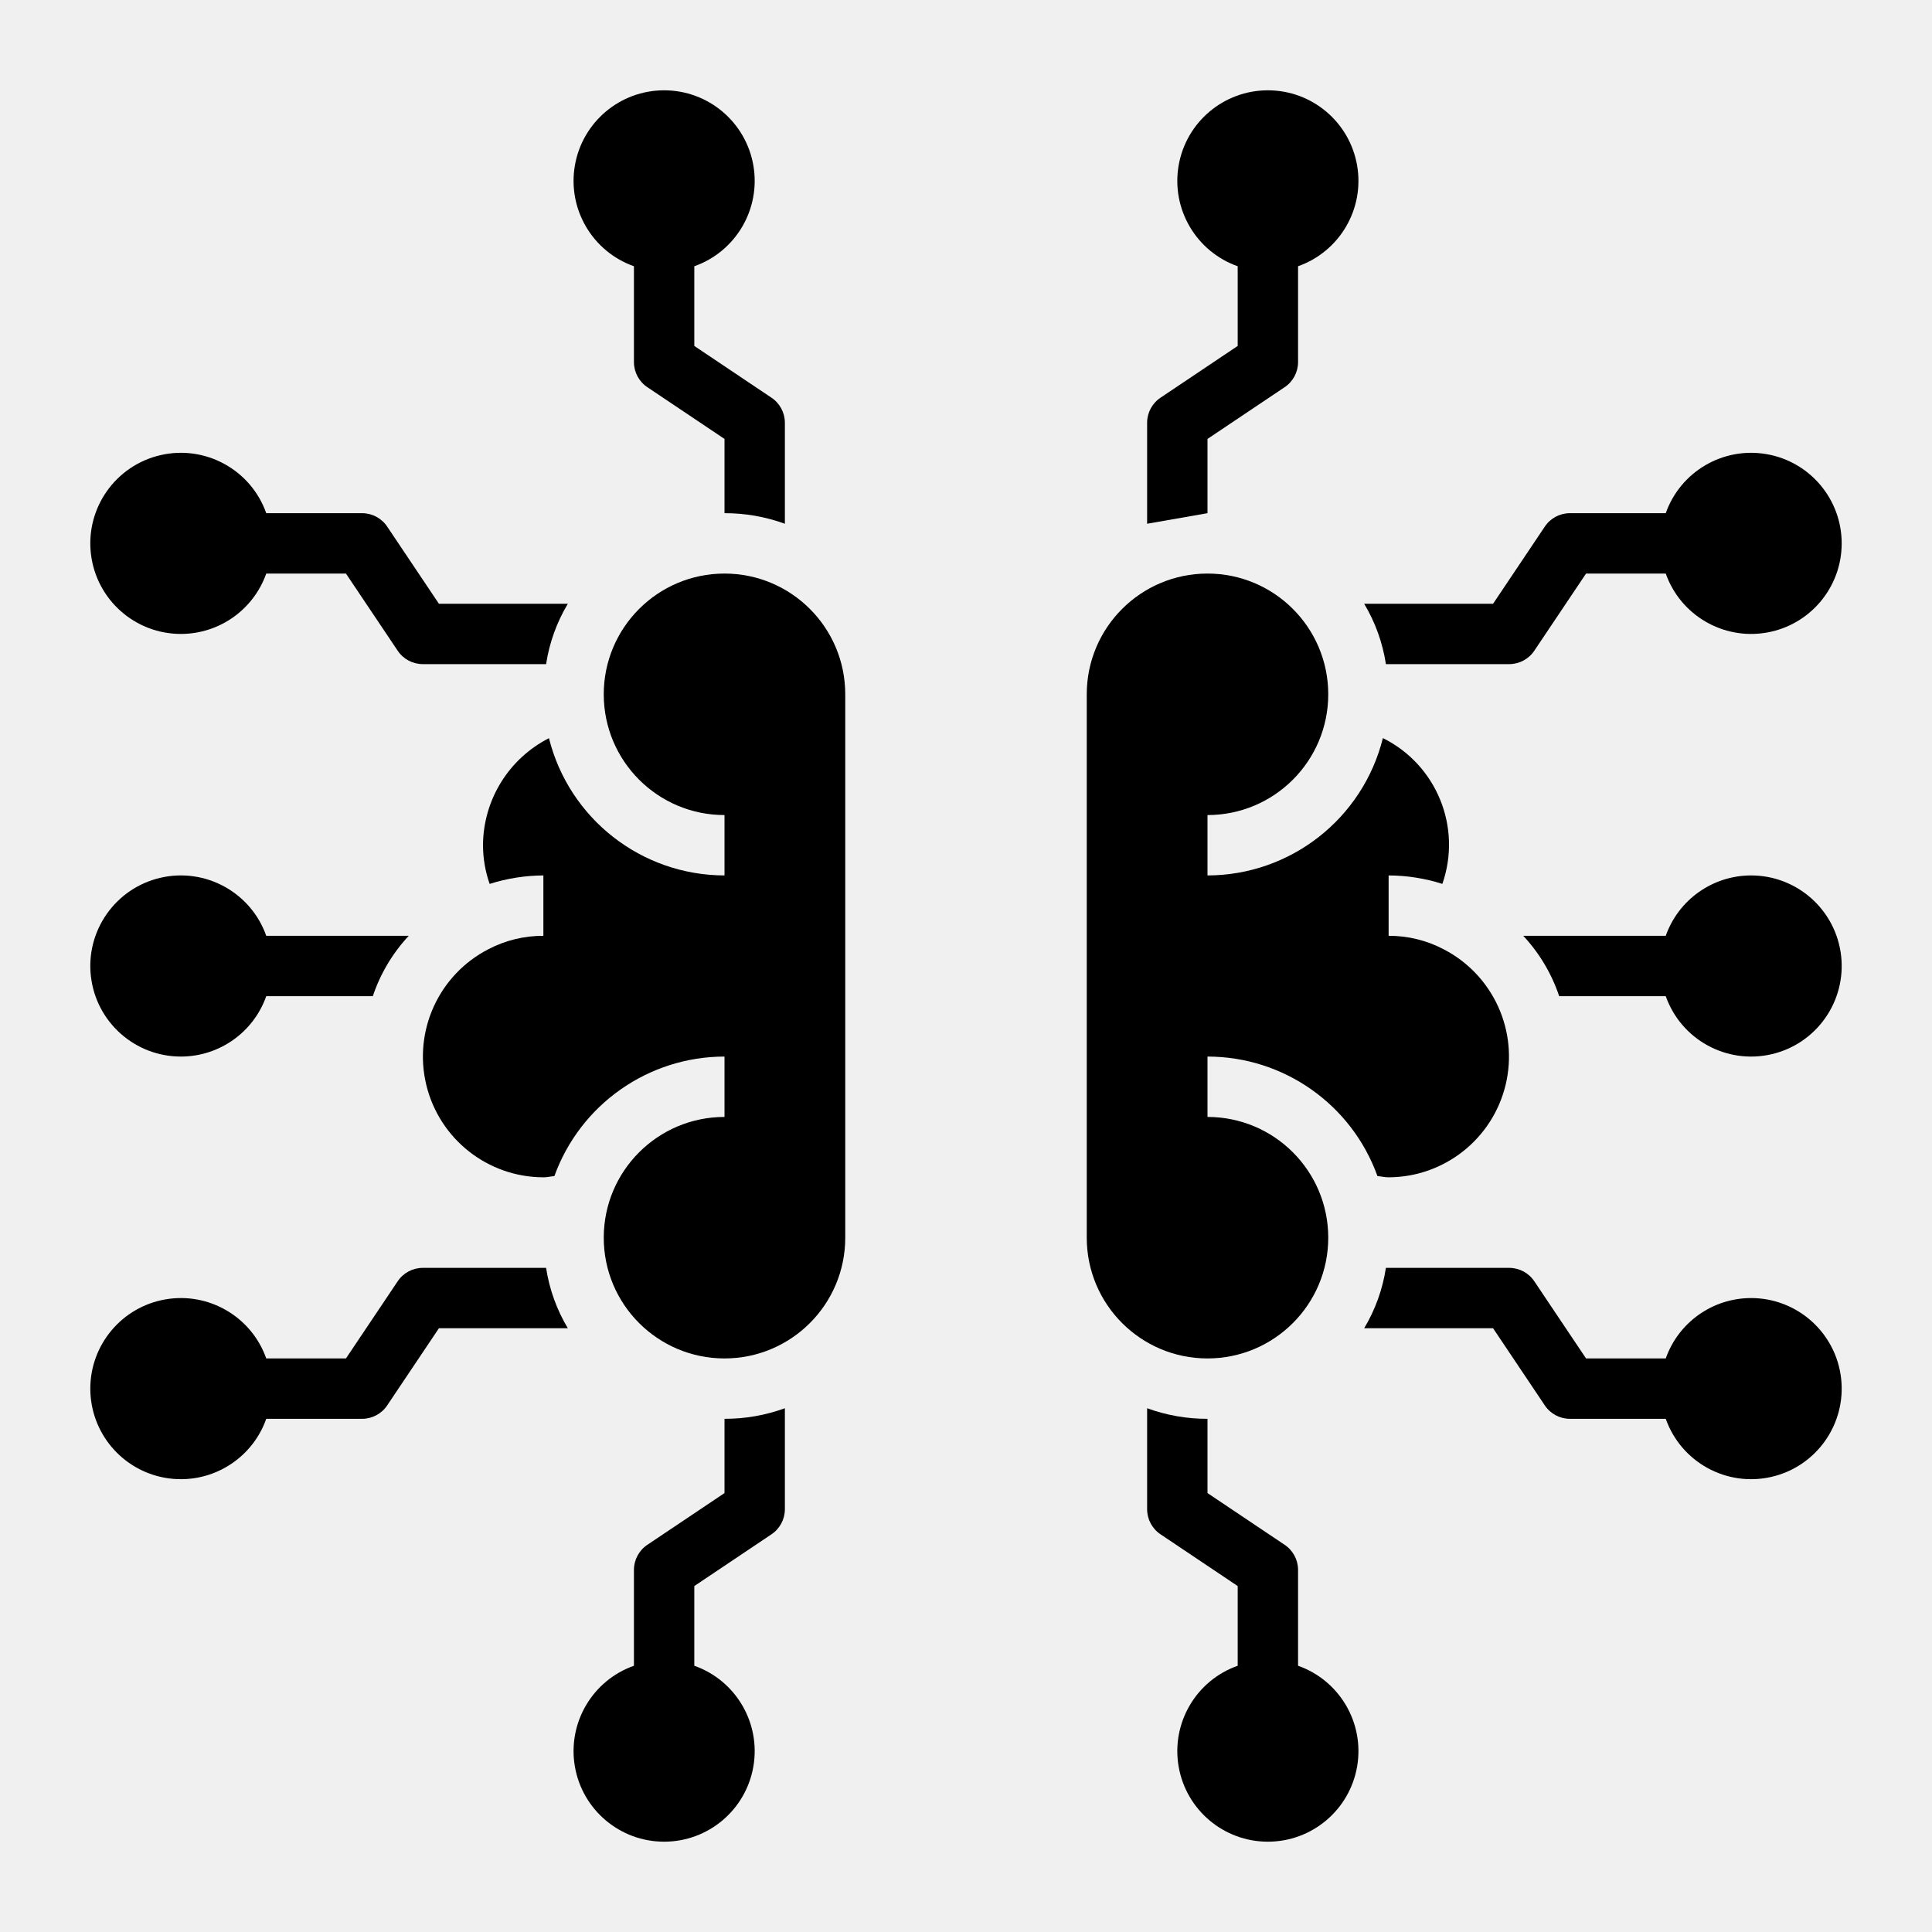
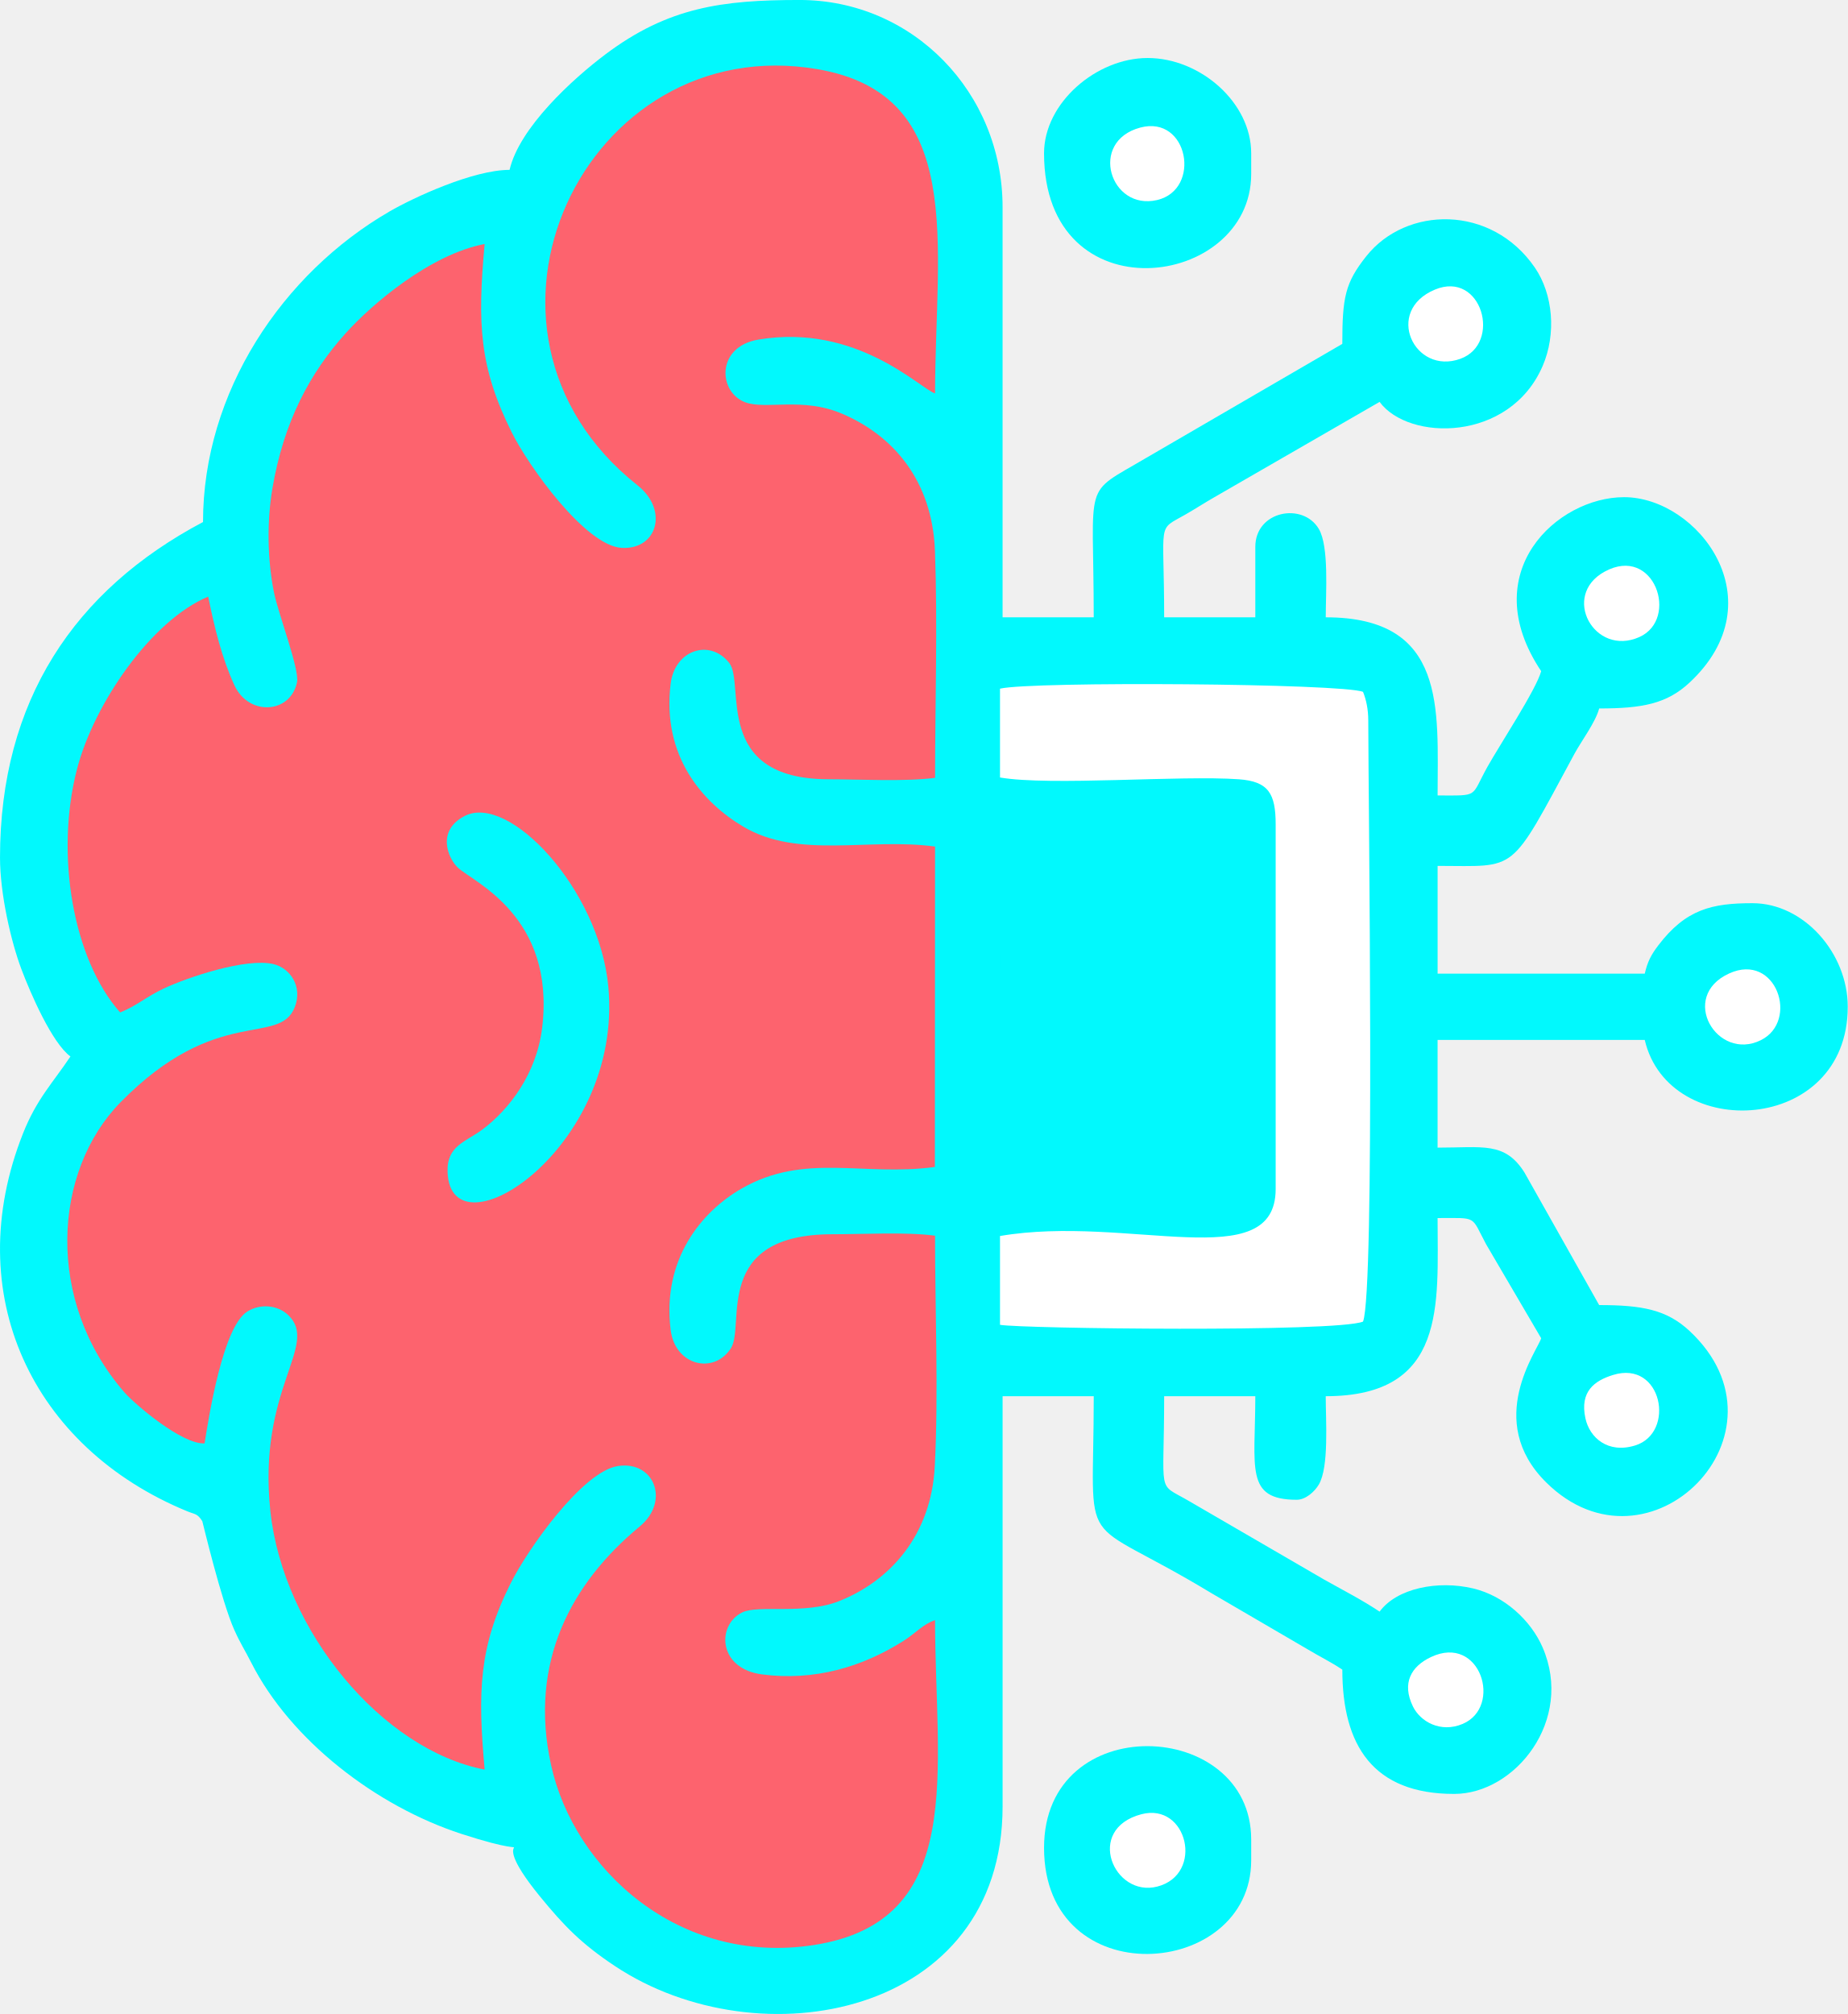
- <svg xmlns="http://www.w3.org/2000/svg" viewBox="0 0 64 64">
-   <g id="Ai-robotics-brain-technology-artificial_intelligence" data-name="Ai-robotics-brain-technology-artificial intelligence">
-     <path d="M44,41a4,4,0,0,0-4-4V35a5.986,5.986,0,0,1,5.63,3.96c.13.01.24.04.37.04a4,4,0,0,0,1.83-7.55A3.872,3.872,0,0,0,46,31V29a5.915,5.915,0,0,1,1.78.28,3.942,3.942,0,0,0-1.97-4.83A6,6,0,0,1,40,29V27a4,4,0,1,0-4-4V41a4,4,0,0,0,8,0Z" />
-     <path d="M24,19a4,4,0,0,0,0,8v2a6.006,6.006,0,0,1-5.815-4.547A4,4,0,0,0,16,28a3.909,3.909,0,0,0,.22,1.281A5.98,5.98,0,0,1,18,29v2a3.9,3.9,0,0,0-1.822.444A4,4,0,0,0,18,39c.133,0,.241-.03.365-.041A6,6,0,0,1,24,35v2a4,4,0,1,0,4,4V23A4,4,0,0,0,24,19Z" />
-     <path d="M40,14.54l2.55-1.71A1,1,0,0,0,43,12V8.82a3,3,0,1,0-2,0v2.64l-2.55,1.71A1,1,0,0,0,38,14v3.35L40,17Z" />
-     <path d="M21,8.82V12a1,1,0,0,0,.45.83L24,14.54V17a5.8,5.8,0,0,1,2,.35V14a1,1,0,0,0-.45-.83L23,11.46V8.82a3,3,0,1,0-2,0Z" />
-     <path d="M43,55.18V52a1,1,0,0,0-.45-.83L40,49.46V47a5.8,5.8,0,0,1-2-.35V50a1,1,0,0,0,.45.83L41,52.54v2.64a3,3,0,1,0,2,0Z" />
-     <path d="M24,49.46l-2.55,1.71A1,1,0,0,0,21,52v3.18a3,3,0,1,0,2,0V52.54l2.55-1.71A1,1,0,0,0,26,50V46.65A5.8,5.8,0,0,1,24,47Z" />
-     <path d="M6,35a3,3,0,0,0,2.82-2h3.53a5.489,5.489,0,0,1,1.19-2H8.82A3,3,0,1,0,6,35Z" />
-     <path d="M14,42a1,1,0,0,0-.83.45L11.46,45H8.82a3,3,0,1,0,0,2H12a1,1,0,0,0,.83-.45L14.54,44h4.27a5.511,5.511,0,0,1-.72-2Z" />
-     <path d="M6,21a3,3,0,0,0,2.82-2h2.64l1.71,2.55A1,1,0,0,0,14,22h4.09a5.511,5.511,0,0,1,.72-2H14.54l-1.71-2.55A1,1,0,0,0,12,17H8.82A3,3,0,1,0,6,21Z" />
-     <path d="M58,43a3,3,0,0,0-2.82,2H52.54l-1.71-2.55A1,1,0,0,0,50,42H45.91a5.511,5.511,0,0,1-.72,2h4.27l1.71,2.55A1,1,0,0,0,52,47h3.18A3,3,0,1,0,58,43Z" />
-     <path d="M58,29a3,3,0,0,0-2.82,2H50.46a5.489,5.489,0,0,1,1.19,2h3.53A3,3,0,1,0,58,29Z" />
-     <path d="M50,22a1,1,0,0,0,.83-.45L52.54,19h2.64a3,3,0,1,0,0-2H52a1,1,0,0,0-.83.45L49.46,20H45.19a5.511,5.511,0,0,1,.72,2Z" />
+ <svg xmlns="http://www.w3.org/2000/svg" xml:space="preserve" width="32.446mm" height="35.364mm" version="1.1" shape-rendering="geometricPrecision" text-rendering="geometricPrecision" image-rendering="optimizeQuality" fill-rule="evenodd" clip-rule="evenodd" viewBox="0 0 988.48 1077.39">
+   <g id="Capa_x0020_1">
+     <path fill="#01F9FD" d="M272.61 90.87c-19.43,0 -51.24,14.73 -64.2,22.23 -57.44,33.27 -99.81,96.73 -99.81,166.16 -68.87,36.44 -108.6,95.68 -108.6,179.52 0,19.47 5.9,44.89 11.39,59.53 4.87,12.98 16.43,39.63 26.29,46.85 -9.58,14.31 -18.08,22.78 -25.36,41.13 -34.03,85.81 4.74,168.01 87.88,202.19 4.18,1.72 5.3,1.05 8.02,5.28 0.09,0.15 10.31,43.11 17.14,58.22 3.5,7.74 5.31,10.1 9.08,17.52 21.04,41.44 66.67,76.65 112.37,91.53 53.25,17.34 7.72,-8.58 41.97,33.38 13.21,16.18 22.5,25.59 40.21,37.36 77.11,51.23 207.36,27.03 207.36,-85.46l0 -219.42 48.76 0c0,87.75 -10.27,61.03 63.03,105.42l51.78 30.22c6.81,4.08 11.92,6.46 18.17,10.64 0,40.67 16.52,66.49 59.84,66.49 32.65,0 64.15,-39.44 47.32,-78.35 -6.23,-14.41 -20.41,-27.6 -37.19,-31.58 -18.8,-4.46 -40.82,-0.15 -50.03,12.41 -9.12,-6.11 -19.11,-11.24 -29.5,-17.05l-72.89 -42.35c-17.03,-9.89 -12.86,-1.66 -12.86,-55.85l48.76 0c0,38.36 -5.73,55.41 22.16,55.41 4.81,0 9.6,-4.38 11.81,-8.13 5.54,-9.4 3.7,-34.31 3.7,-47.27 65.03,0 59.84,-49.26 59.84,-95.3 21.65,0 17.65,-1.46 25.93,13.97l29.48 50.31c-1.67,6.24 -30.7,44.07 2.67,77.12 54.93,54.39 135.3,-26.47 76.64,-81.07 -12.15,-11.3 -25.28,-13.78 -48.28,-13.78l-39.94 -70.88c-10.48,-16.66 -22.33,-13.34 -46.5,-13.34l0 -57.63 110.82 0c12.84,55.09 108.6,50.53 108.6,-17.73 0,-28.69 -23.5,-55.41 -50.97,-55.41 -21.46,0 -35.64,3.12 -50.46,22.68 -3.74,4.94 -5.64,8.48 -7.16,15l-110.82 0 0 -57.63c43.36,0 38.03,5.07 73.14,-59.84 3.82,-7.06 11.29,-16.88 13.3,-24.38 23,0 36.13,-2.48 48.28,-13.78 47.12,-43.85 4.52,-99.25 -34.98,-99.25 -35.71,0 -79.8,40.11 -44.33,93.08 -2.61,9.76 -22.24,39.54 -28.7,51.09 -9.28,16.61 -4.06,15.4 -26.71,15.4 0,-46.05 5.19,-95.3 -59.84,-95.3 0,-12.97 1.84,-37.87 -3.7,-47.27 -8.52,-14.44 -33.98,-9.75 -33.98,9.6l0 37.68 -48.76 0c0,-52.84 -4.17,-46.06 11.46,-55.04 5.39,-3.1 10.44,-6.38 15.25,-9.13l88.54 -51.08c15.44,21.07 69.53,21.69 87.21,-19.17 7.41,-17.12 5.65,-38.43 -4.21,-52.75 -23.2,-33.72 -68.73,-32.89 -90.07,-6.07 -11.37,14.29 -12.88,22.06 -12.88,46.96l-105.11 61.11c-34.35,20.3 -27.87,10.06 -27.87,85.16l-48.76 0 0 -219.42c0,-61.35 -48.07,-110.82 -108.6,-110.82 -41.5,0 -70.36,3.89 -103.88,29.1 -17.57,13.21 -45.99,39.14 -51.26,61.77z" />
+     <path fill="#FD636E" d="M259.28 130.53c-29.18,5.51 -60.47,32.28 -74.39,47.77 -19.05,21.19 -33.05,47.13 -39.13,82.78 -3.01,17.66 -2.77,37.86 0.75,55.58 2.34,11.78 13.79,41.41 12.39,48.27 -3.45,16.87 -25.81,18.33 -33.49,1.68 -6.75,-14.64 -10.64,-30.74 -14.04,-47.45 -30.43,12.73 -61.07,57.24 -70.15,92.15 -11.97,46.03 -1.99,102.12 23.05,130.3 8.84,-3.52 14.06,-8.46 23.41,-12.84 13,-6.08 44.01,-16.44 58.5,-13.05 9.04,2.11 15.86,12.06 11.5,23.08 -8.41,21.22 -41.58,-1.76 -93.23,50.89 -36.21,36.92 -40.35,106.25 2.02,155.05 5.65,6.51 31.05,28.13 42.97,27.38 2.43,-15.35 9.91,-62.25 22.76,-70.45 6.85,-4.37 16.19,-3.69 21.98,1.83 16.91,16.11 -16.62,39.03 -9.54,104.97 6.89,64.15 59.97,127.62 114.63,138.18 -3.77,-41.65 -3.1,-65.58 13.79,-99.44 9.37,-18.79 38.65,-60.04 57.46,-62.94 19.51,-3 27.99,18.83 11.76,32.26 -36.75,30.41 -59.53,72.71 -47.5,127.61 12.23,55.82 68.48,107.58 140.67,96.34 82.14,-12.78 64.77,-93.41 64.77,-173.77 -6.35,2.05 -10.39,6.98 -16.94,11.12 -22.19,14.04 -47.67,21.51 -75.58,17.9 -23.72,-3.07 -24.42,-26.49 -10.57,-33.2 8.53,-4.13 33.21,1.32 51.64,-5.97 27.68,-10.95 49.41,-35.55 51.3,-72.16 2.03,-39.15 0.14,-83.64 0.14,-123.37 -15.42,-2.06 -38.5,-0.76 -54.78,-0.77 -64.78,-0.05 -46.56,48.81 -54.44,61.01 -9.16,14.17 -29.84,9.28 -32.22,-9.8 -4.74,-38.05 16.82,-63.48 37.83,-75.58 33.91,-19.53 65.18,-6.35 103.52,-11.63l0.1 -171.39c-35.39,-4.86 -73.11,6.83 -102.58,-10.64 -21.88,-12.97 -43.68,-37.84 -38.86,-76.57 2.22,-17.89 20.81,-24.17 31.28,-11.09 8.82,11.02 -9.25,62.18 53.14,62.3 16.8,0.03 41.13,1.33 57.03,-0.76 0,-39.71 1.39,-81.92 -0.06,-121.32 -1.4,-37.89 -22.51,-61.95 -49.88,-73.55 -21.06,-8.93 -40.56,-1.96 -51.57,-6.02 -14.61,-5.4 -15.75,-29.72 6.92,-33.54 52.66,-8.89 86.44,26.12 94.59,28.8 0,-79.66 17.19,-159.68 -62.85,-173.46 -124.52,-21.44 -201.23,139.5 -96.33,222.6 16.77,13.29 10.53,34.56 -8.5,33.46 -19.33,-1.12 -49.72,-43.57 -58.75,-61.69 -17.38,-34.86 -18.46,-57.92 -14.54,-100.84z" />
+     <path fill="white" d="M534.95 415.92c27.11,4.63 96.13,-1.29 127.74,0.95 15.91,1.13 19.74,7.66 19.74,24.17l0 195.04c0,46.91 -78.9,13.41 -147.47,25.12l0 47.51c11.03,2.06 179.98,4.11 194.2,-1.72 6.48,-16.26 2.81,-281.53 2.81,-321.36 0,-6.34 -1.11,-11.27 -2.8,-15.51 -10.92,-4.53 -177.01,-5.75 -194.21,-1.72l0 47.51z" />
+     <polygon fill="#01F9FD" points="534.95,624.1 644.95,625.05 647.13,624.97 647.15,452.18 535.07,452.23 " />
+     <path fill="#01F9FD" d="M558.52 988.48c0,78.81 110.82,70.41 110.82,6.65l0 -11.08c0,-64.85 -110.82,-69.82 -110.82,4.43z" />
+     <path fill="#01F9FD" d="M558.52 82c0,87.45 110.82,72.68 110.82,11.08l0 -11.08c0,-27.19 -27.27,-50.97 -55.41,-50.97 -27.38,0 -55.41,23.98 -55.41,50.97z" />
+     <path fill="#01F9FD" d="M248.67 436.47c-15.49,7.91 -8.88,22.91 -3.68,27.72 8.4,7.77 52.05,25.93 45.08,85.29 -2.96,25.23 -18,44.21 -31.78,54.59 -9.07,6.83 -19.41,8.7 -18.86,23.02 1.78,46.08 94.13,-12.62 85.99,-99.37 -4.89,-52.11 -53.12,-103.32 -76.74,-91.25z" />
+     <path fill="white" d="M862.91 735.54c-9.91,3.06 -17.89,8.8 -14.77,23.2 2.24,10.34 12,19.02 26.59,14.51 21.85,-6.74 14.5,-45.86 -11.82,-37.71z" />
+     <path fill="white" d="M610.55 970.54c-30.34,8.03 -14.69,44.64 8.52,38.69 25.29,-6.49 16.21,-45.23 -8.52,-38.69z" />
+     <path fill="white" d="M858.41 305.8c-23.56,12.89 -5.43,45.73 18.6,34.98 21.51,-9.63 7.95,-49.51 -18.6,-34.98z" />
+     <path fill="white" d="M925.05 520.74c-27.2,12.4 -6.5,47.29 16.93,35.7 20.67,-10.23 8.23,-47.17 -16.93,-35.7z" />
+     <path fill="white" d="M765.44 886.47c-10.55,5.01 -15.65,13.91 -9.58,26.4 3.92,8.06 14.76,14.34 26.59,9.34 21.6,-9.12 9.53,-48.35 -17.01,-35.74z" />
+     <path fill="white" d="M767.63 154.92c-27.35,11.4 -11.05,45.94 13.61,37.02 22.43,-8.11 11.46,-47.47 -13.61,-37.02z" />
+     <path fill="white" d="M609.99 68.25c-27.86,7.47 -16.04,44.64 9.01,38.76 23.92,-5.61 16.68,-45.64 -9.01,-38.76z" />
  </g>
</svg>
